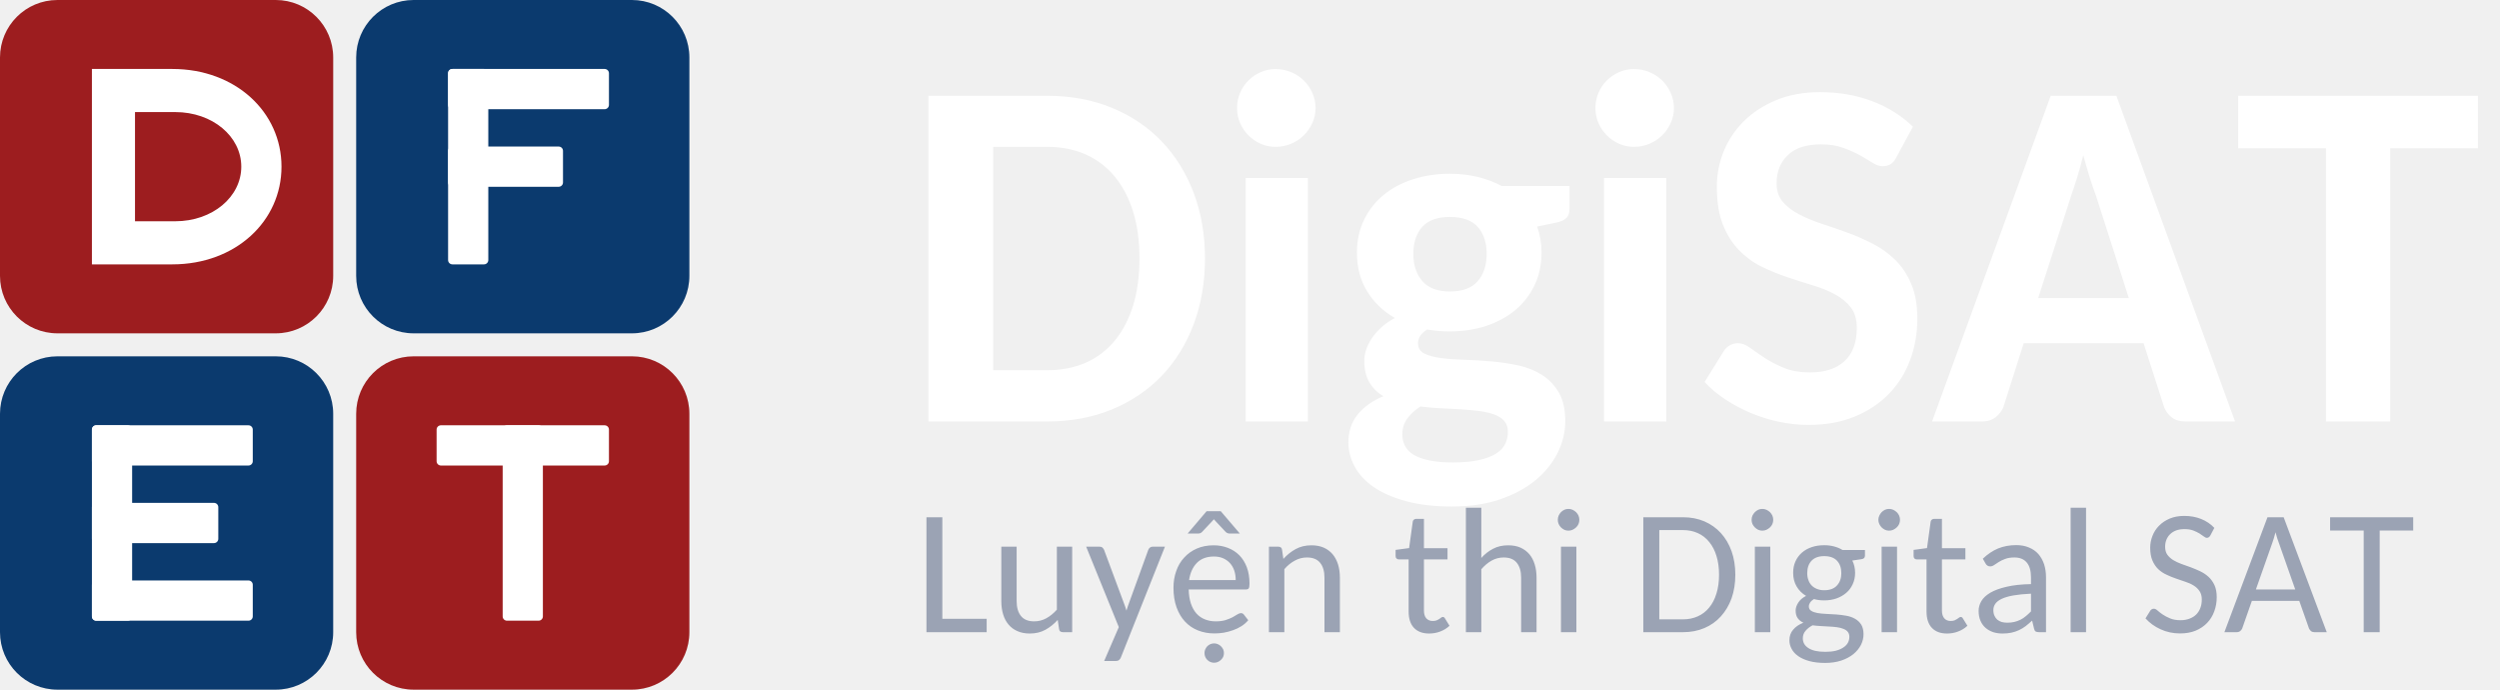
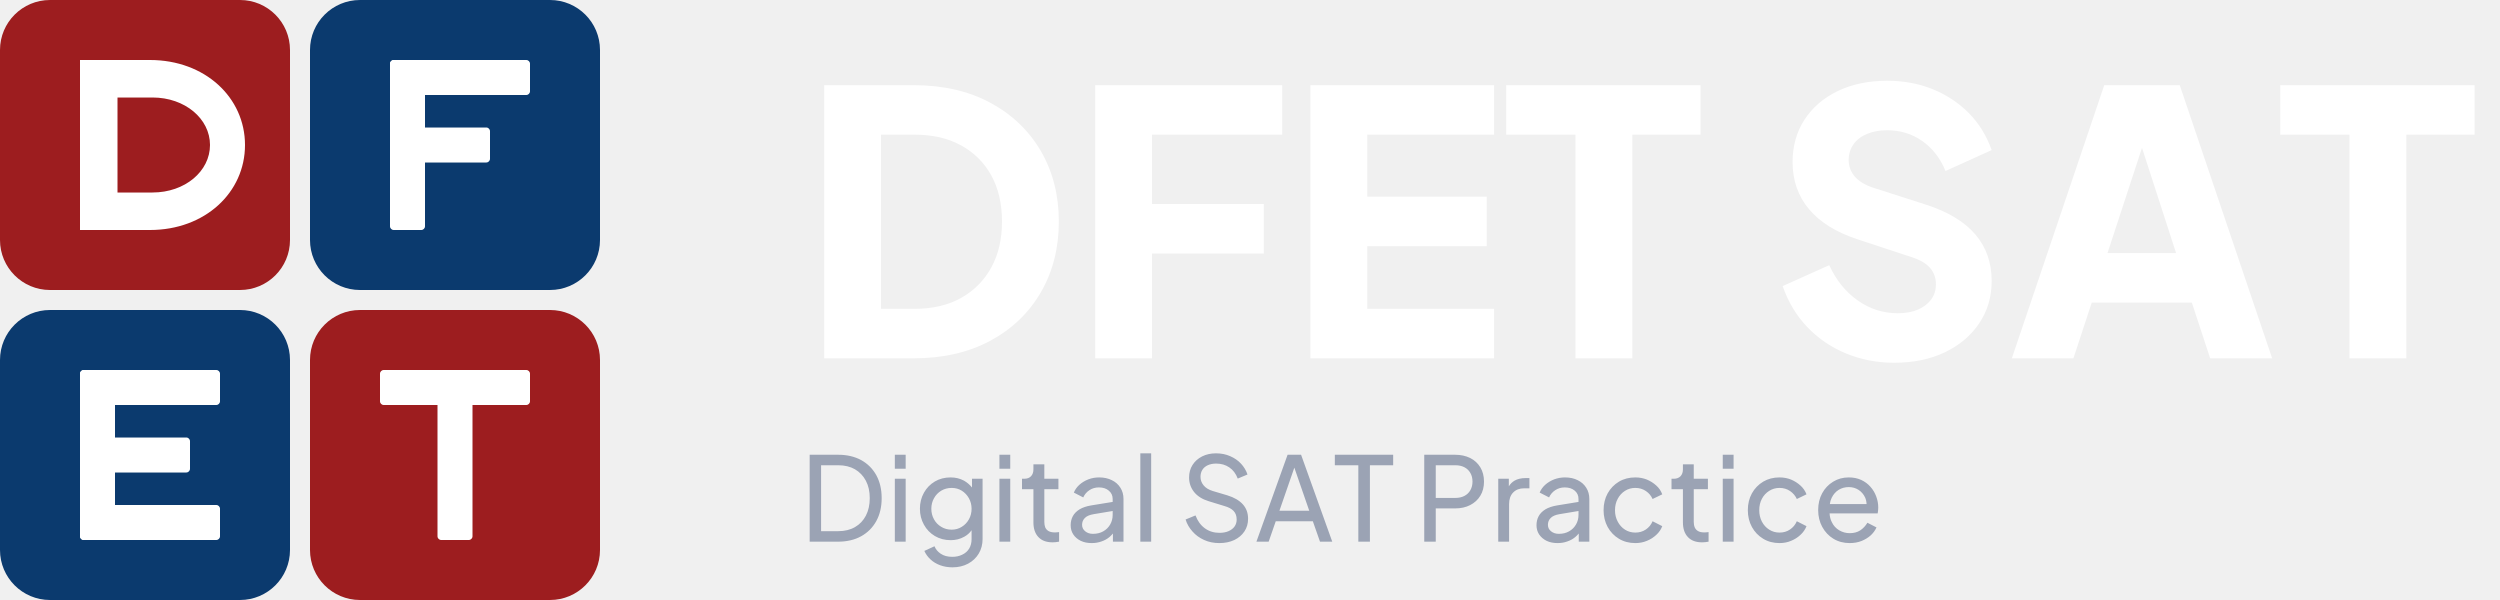
- <svg xmlns="http://www.w3.org/2000/svg" viewBox="0 0 261 72" width="261" height="72" role="img" aria-label="DigiSAT">
+ <svg xmlns="http://www.w3.org/2000/svg" viewBox="0 0 300 72" width="300" height="72" role="img" aria-label="DFET SAT — Digital SAT Practice">
  <g transform="translate(0,0) scale(0.3)">
    <rect width="116" height="116" rx="20" fill="#9D1D1F" />
    <rect x="124" width="116" height="116" rx="20" fill="#0B3A6E" />
    <rect y="124" width="116" height="116" rx="20" fill="#0B3A6E" />
    <rect x="124" y="124" width="116" height="116" rx="20" fill="#9D1D1F" />
    <path fill="#FFFFFF" fill-rule="evenodd" d="M32 24h28c22 0 38 15 38 34s-16 34-38 34H32V24Zm15 15h14c13 0 23 8.5 23 19s-10 19-23 19H47V39Z" />
    <rect x="156" y="24" width="14" height="68" rx="1.5" fill="#FFFFFF" />
    <rect x="156" y="24" width="56" height="14" rx="1.5" fill="#FFFFFF" />
    <rect x="156" y="51" width="40" height="14" rx="1.5" fill="#FFFFFF" />
    <rect x="32" y="148" width="14" height="68" rx="1.5" fill="#FFFFFF" />
    <rect x="32" y="148" width="56" height="14" rx="1.5" fill="#FFFFFF" />
    <rect x="32" y="175" width="44" height="14" rx="1.5" fill="#FFFFFF" />
    <rect x="32" y="202" width="56" height="14" rx="1.5" fill="#FFFFFF" />
    <rect x="152" y="148" width="60" height="14" rx="1.5" fill="#FFFFFF" />
    <rect x="175" y="148" width="14" height="68" rx="1.5" fill="#FFFFFF" />
  </g>
-   <path d="M125.85 26.97Q125.85 30.71 124.67 33.85Q123.49 36.98 121.33 39.24Q119.17 41.49 116.12 42.75Q113.07 44.00 109.36 44.00H96.97V10.00H109.36Q113.07 10.00 116.12 11.25Q119.17 12.51 121.33 14.76Q123.49 17.02 124.67 20.14Q125.85 23.26 125.85 26.97ZM119.01 26.97Q119.01 24.26 118.35 22.11Q117.68 19.96 116.44 18.45Q115.20 16.94 113.41 16.13Q111.61 15.33 109.36 15.33H103.73V38.65H109.36Q111.61 38.65 113.41 37.86Q115.20 37.06 116.44 35.55Q117.68 34.04 118.35 31.88Q119.01 29.71 119.01 26.97ZM129.20 44.00ZM136.60 18.58V44.00H130.10V18.58ZM137.40 11.28Q137.40 12.12 137.06 12.85Q136.73 13.58 136.17 14.13Q135.60 14.69 134.84 15.01Q134.07 15.33 133.22 15.33Q132.40 15.33 131.67 15.01Q130.94 14.69 130.39 14.13Q129.84 13.58 129.52 12.85Q129.20 12.12 129.20 11.28Q129.20 10.44 129.52 9.69Q129.84 8.95 130.39 8.40Q130.94 7.85 131.67 7.53Q132.40 7.21 133.22 7.21Q134.07 7.21 134.84 7.53Q135.60 7.85 136.17 8.40Q136.73 8.95 137.06 9.69Q137.40 10.44 137.40 11.28ZM151.43 18.14Q152.96 18.14 154.33 18.47Q155.70 18.81 156.85 19.42H163.92V21.85Q163.92 22.42 163.60 22.75Q163.28 23.08 162.54 23.24L160.54 23.65Q161.00 24.93 161.00 26.36Q161.00 28.25 160.27 29.78Q159.54 31.30 158.25 32.38Q156.96 33.45 155.20 34.03Q153.45 34.60 151.43 34.60Q150.81 34.60 150.22 34.55Q149.63 34.50 149.05 34.40Q148.10 35.01 148.10 35.83Q148.10 36.58 148.76 36.91Q149.43 37.24 150.50 37.38Q151.58 37.52 152.96 37.56Q154.34 37.60 155.79 37.73Q157.24 37.86 158.62 38.16Q160.00 38.47 161.08 39.16Q162.15 39.85 162.82 41.00Q163.48 42.16 163.48 43.97Q163.48 45.66 162.69 47.26Q161.90 48.86 160.39 50.12Q158.88 51.37 156.67 52.13Q154.47 52.88 151.66 52.88Q148.89 52.88 146.84 52.32Q144.80 51.76 143.46 50.84Q142.13 49.91 141.48 48.70Q140.83 47.48 140.83 46.18Q140.83 44.46 141.80 43.27Q142.77 42.08 144.49 41.36Q143.59 40.85 143.04 39.95Q142.49 39.06 142.49 37.68Q142.49 37.11 142.68 36.51Q142.88 35.91 143.28 35.31Q143.69 34.71 144.28 34.17Q144.87 33.63 145.69 33.20Q143.85 32.15 142.79 30.42Q141.72 28.69 141.72 26.36Q141.72 24.47 142.47 22.94Q143.21 21.42 144.50 20.36Q145.79 19.29 147.57 18.72Q149.35 18.14 151.43 18.14ZM157.49 45.08Q157.49 44.38 157.11 43.95Q156.73 43.51 156.06 43.27Q155.39 43.03 154.50 42.91Q153.60 42.80 152.59 42.73Q151.58 42.67 150.49 42.62Q149.40 42.57 148.35 42.44Q147.51 42.98 146.98 43.69Q146.46 44.41 146.46 45.36Q146.46 46.00 146.73 46.53Q147.00 47.07 147.61 47.46Q148.23 47.84 149.25 48.06Q150.27 48.28 151.78 48.28Q153.37 48.28 154.46 48.03Q155.55 47.79 156.23 47.37Q156.91 46.94 157.20 46.36Q157.49 45.77 157.49 45.08ZM151.43 30.43Q153.40 30.43 154.33 29.36Q155.27 28.28 155.27 26.51Q155.27 24.72 154.33 23.68Q153.40 22.65 151.43 22.65Q149.48 22.65 148.55 23.68Q147.61 24.72 147.61 26.51Q147.61 28.25 148.55 29.34Q149.48 30.43 151.43 30.43ZM166.63 44.00ZM174.03 18.58V44.00H167.53V18.58ZM174.83 11.28Q174.83 12.12 174.49 12.85Q174.16 13.58 173.60 14.13Q173.03 14.69 172.27 15.01Q171.50 15.33 170.65 15.33Q169.83 15.33 169.10 15.01Q168.38 14.69 167.82 14.13Q167.27 13.58 166.95 12.85Q166.63 12.12 166.63 11.28Q166.63 10.44 166.95 9.69Q167.27 8.95 167.82 8.40Q168.38 7.85 169.10 7.53Q169.83 7.21 170.65 7.21Q171.50 7.21 172.27 7.53Q173.03 7.85 173.60 8.40Q174.16 8.95 174.49 9.69Q174.83 10.44 174.83 11.28ZM198.07 16.40Q197.82 16.91 197.47 17.13Q197.13 17.35 196.61 17.35Q196.13 17.35 195.56 16.99Q195.00 16.63 194.25 16.21Q193.49 15.79 192.49 15.43Q191.49 15.07 190.19 15.07Q187.88 15.07 186.72 16.20Q185.55 17.32 185.55 19.14Q185.55 20.29 186.18 21.05Q186.81 21.80 187.85 22.35Q188.88 22.90 190.20 23.34Q191.52 23.77 192.90 24.27Q194.28 24.77 195.60 25.45Q196.92 26.13 197.96 27.15Q199.00 28.18 199.62 29.66Q200.25 31.15 200.25 33.27Q200.25 35.58 199.49 37.60Q198.74 39.62 197.28 41.12Q195.82 42.62 193.71 43.49Q191.60 44.36 188.88 44.36Q187.35 44.36 185.82 44.04Q184.30 43.72 182.89 43.13Q181.48 42.54 180.23 41.72Q178.97 40.90 178.03 39.88L180.02 36.68Q180.25 36.29 180.65 36.06Q181.05 35.83 181.51 35.83Q182.12 35.83 182.78 36.31Q183.43 36.78 184.30 37.36Q185.17 37.93 186.32 38.41Q187.47 38.88 189.06 38.88Q191.37 38.88 192.65 37.70Q193.93 36.52 193.93 34.22Q193.93 32.91 193.30 32.09Q192.67 31.28 191.65 30.73Q190.62 30.17 189.30 29.78Q187.99 29.38 186.62 28.92Q185.25 28.46 183.93 27.81Q182.61 27.15 181.59 26.08Q180.56 25.00 179.93 23.42Q179.31 21.83 179.31 19.47Q179.31 17.60 180.02 15.82Q180.74 14.05 182.12 12.66Q183.51 11.28 185.52 10.45Q187.53 9.62 190.11 9.62Q193.03 9.62 195.53 10.56Q198.02 11.51 199.79 13.23ZM233.43 44.00H228.26Q227.36 44.00 226.83 43.58Q226.29 43.16 226.03 42.52L223.88 35.83H211.36L209.24 42.49Q209.03 43.05 208.46 43.53Q207.88 44.00 207.03 44.00H201.79L214.18 10.00H221.04ZM212.87 31.12H222.34L218.89 20.37Q218.58 19.58 218.25 18.51Q217.92 17.45 217.58 16.20Q217.28 17.45 216.94 18.53Q216.61 19.60 216.33 20.39ZM258.80 10.00V15.48H249.64V44.00H242.93V15.48H233.76V10.00Z" fill="#FFFFFF" />
-   <path d="M98.42 64.60H103.05V66.00H96.76V54.00H98.42ZM106.18 57.07V62.76Q106.18 63.76 106.64 64.32Q107.09 64.87 108.01 64.87Q108.70 64.87 109.29 64.54Q109.87 64.22 110.38 63.65V57.07H111.98V66.00H111.02Q110.85 66.00 110.74 65.92Q110.63 65.84 110.61 65.67L110.47 64.72Q109.89 65.36 109.18 65.75Q108.48 66.14 107.55 66.14Q106.82 66.14 106.26 65.89Q105.71 65.65 105.34 65.21Q104.96 64.77 104.77 64.14Q104.58 63.52 104.58 62.76V57.07ZM117.07 68.63Q117.00 68.81 116.87 68.91Q116.75 69.01 116.51 69.01H115.32L116.85 65.47L113.44 57.07H114.82Q115.03 57.07 115.14 57.17Q115.25 57.27 115.31 57.40L117.39 62.99Q117.46 63.18 117.53 63.37Q117.60 63.56 117.65 63.75Q117.70 63.55 117.77 63.36Q117.84 63.16 117.91 62.97L119.93 57.40Q119.98 57.26 120.11 57.16Q120.24 57.07 120.39 57.07H121.67ZM122.56 66.00ZM126.76 56.93Q127.56 56.93 128.25 57.20Q128.93 57.46 129.44 57.97Q129.94 58.48 130.22 59.22Q130.50 59.96 130.50 60.92Q130.50 61.30 130.42 61.42Q130.34 61.54 130.12 61.54H124.15Q124.17 62.38 124.38 63.01Q124.59 63.63 124.96 64.05Q125.33 64.46 125.84 64.66Q126.35 64.87 126.98 64.87Q127.56 64.87 127.99 64.74Q128.42 64.60 128.73 64.44Q129.03 64.27 129.24 64.14Q129.45 64.01 129.61 64.01Q129.71 64.01 129.78 64.05Q129.86 64.09 129.91 64.16L130.37 64.75Q130.07 65.11 129.66 65.37Q129.25 65.63 128.79 65.79Q128.32 65.96 127.82 66.05Q127.33 66.13 126.84 66.13Q125.91 66.13 125.13 65.82Q124.34 65.51 123.77 64.90Q123.20 64.29 122.88 63.40Q122.56 62.51 122.56 61.35Q122.56 60.42 122.85 59.61Q123.13 58.80 123.68 58.21Q124.22 57.61 125.00 57.27Q125.78 56.93 126.76 56.93ZM126.79 58.10Q125.66 58.10 125.01 58.76Q124.36 59.42 124.19 60.56H129.06Q129.06 60.02 128.91 59.57Q128.75 59.11 128.46 58.79Q128.17 58.47 127.74 58.28Q127.32 58.10 126.79 58.10ZM129.49 55.70H128.41Q128.31 55.70 128.21 55.66Q128.11 55.63 128.01 55.53L126.93 54.38Q126.89 54.35 126.86 54.30Q126.82 54.26 126.78 54.21Q126.71 54.31 126.64 54.37L125.55 55.53Q125.39 55.70 125.15 55.70H124.04L126.02 53.37H127.50ZM127.83 68.18Q127.83 68.39 127.75 68.58Q127.66 68.76 127.52 68.89Q127.38 69.03 127.19 69.11Q127.01 69.19 126.81 69.19Q126.60 69.19 126.41 69.11Q126.23 69.03 126.09 68.89Q125.96 68.76 125.88 68.58Q125.80 68.39 125.80 68.18Q125.80 67.97 125.88 67.79Q125.96 67.61 126.09 67.47Q126.23 67.33 126.41 67.25Q126.60 67.17 126.81 67.17Q127.01 67.17 127.19 67.25Q127.38 67.33 127.52 67.47Q127.66 67.61 127.75 67.79Q127.83 67.97 127.83 68.18ZM132.53 66.00V57.07H133.49Q133.66 57.07 133.77 57.15Q133.88 57.22 133.90 57.40L134.04 58.35Q134.61 57.71 135.33 57.32Q136.04 56.93 136.97 56.93Q137.70 56.93 138.25 57.17Q138.81 57.42 139.18 57.86Q139.55 58.30 139.75 58.93Q139.94 59.55 139.94 60.31V66.00H138.33V60.31Q138.33 59.32 137.88 58.76Q137.43 58.20 136.50 58.20Q135.82 58.20 135.23 58.53Q134.63 58.85 134.14 59.42V66.00ZM149.26 66.14Q148.23 66.14 147.67 65.54Q147.12 64.95 147.12 63.84V58.40H146.09Q145.96 58.40 145.86 58.31Q145.76 58.22 145.76 58.05V57.41L147.17 57.22L147.55 54.47Q147.56 54.34 147.66 54.26Q147.76 54.17 147.90 54.17H148.72V57.23H151.18V58.40H148.72V63.74Q148.72 64.28 148.97 64.56Q149.23 64.83 149.63 64.83Q149.87 64.83 150.03 64.77Q150.20 64.70 150.32 64.62Q150.44 64.54 150.53 64.47Q150.61 64.41 150.69 64.41Q150.77 64.41 150.82 64.45Q150.87 64.48 150.92 64.57L151.39 65.33Q150.98 65.72 150.42 65.93Q149.87 66.14 149.26 66.14ZM153.10 66.00V53.01H154.71V58.25Q155.26 57.64 155.94 57.29Q156.62 56.93 157.52 56.93Q158.25 56.93 158.80 57.17Q159.35 57.42 159.73 57.86Q160.10 58.30 160.29 58.93Q160.48 59.55 160.48 60.31V66.00H158.87V60.31Q158.87 59.32 158.42 58.76Q157.97 58.20 157.05 58.20Q156.37 58.20 155.78 58.53Q155.20 58.86 154.71 59.43V66.00ZM162.70 66.00ZM164.64 57.07V66.00H163.03V57.07ZM164.95 54.27Q164.95 54.50 164.86 54.71Q164.77 54.91 164.61 55.06Q164.45 55.21 164.24 55.31Q164.04 55.40 163.81 55.40Q163.58 55.40 163.38 55.31Q163.18 55.21 163.03 55.06Q162.88 54.91 162.79 54.71Q162.70 54.50 162.70 54.27Q162.70 54.04 162.79 53.83Q162.88 53.63 163.03 53.47Q163.18 53.32 163.38 53.22Q163.58 53.13 163.81 53.13Q164.04 53.13 164.24 53.22Q164.45 53.32 164.61 53.47Q164.77 53.63 164.86 53.83Q164.95 54.04 164.95 54.27ZM181.24 60.00Q181.24 61.35 180.85 62.46Q180.45 63.56 179.73 64.35Q179.02 65.14 178.01 65.57Q177.00 66.00 175.77 66.00H171.63V54.00H175.77Q177.00 54.00 178.01 54.43Q179.02 54.87 179.73 55.65Q180.45 56.44 180.85 57.55Q181.24 58.66 181.24 60.00ZM179.54 60.00Q179.54 58.90 179.27 58.04Q179.01 57.18 178.51 56.58Q178.02 55.97 177.33 55.66Q176.63 55.34 175.77 55.34H173.30V64.66H175.77Q176.63 64.66 177.33 64.34Q178.02 64.03 178.51 63.43Q179.01 62.83 179.27 61.96Q179.54 61.10 179.54 60.00ZM182.94 66.00ZM184.89 57.07V66.00H183.28V57.07ZM185.20 54.27Q185.20 54.50 185.11 54.71Q185.02 54.91 184.86 55.06Q184.70 55.21 184.49 55.31Q184.29 55.40 184.06 55.40Q183.83 55.40 183.63 55.31Q183.43 55.21 183.28 55.06Q183.13 54.91 183.03 54.71Q182.94 54.50 182.94 54.27Q182.94 54.04 183.03 53.83Q183.13 53.63 183.28 53.47Q183.43 53.32 183.63 53.22Q183.83 53.13 184.06 53.13Q184.29 53.13 184.49 53.22Q184.70 53.32 184.86 53.47Q185.02 53.63 185.11 53.83Q185.20 54.04 185.20 54.27ZM190.52 56.92Q191.08 56.92 191.56 57.05Q192.05 57.18 192.44 57.42H194.78V58.01Q194.78 58.33 194.41 58.38L193.46 58.52Q193.75 59.11 193.75 59.80Q193.75 60.46 193.50 60.99Q193.26 61.52 192.83 61.89Q192.40 62.26 191.82 62.47Q191.23 62.68 190.52 62.68Q189.94 62.68 189.45 62.54Q189.18 62.71 189.05 62.91Q188.92 63.11 188.92 63.30Q188.92 63.62 189.17 63.77Q189.42 63.93 189.82 64.00Q190.22 64.07 190.73 64.09Q191.24 64.11 191.78 64.15Q192.31 64.19 192.82 64.28Q193.34 64.37 193.74 64.60Q194.14 64.82 194.39 65.21Q194.63 65.60 194.63 66.22Q194.63 66.79 194.36 67.33Q194.08 67.87 193.57 68.29Q193.05 68.71 192.31 68.96Q191.56 69.21 190.62 69.21Q189.68 69.21 188.98 69.02Q188.28 68.83 187.81 68.50Q187.34 68.17 187.12 67.74Q186.89 67.32 186.89 66.85Q186.89 66.19 187.28 65.74Q187.66 65.28 188.35 65.01Q187.97 64.84 187.76 64.54Q187.54 64.24 187.54 63.74Q187.54 63.35 187.81 62.92Q188.08 62.49 188.63 62.21Q188.00 61.84 187.64 61.22Q187.28 60.61 187.28 59.80Q187.28 59.14 187.52 58.61Q187.76 58.08 188.19 57.70Q188.62 57.32 189.22 57.12Q189.81 56.92 190.52 56.92ZM193.15 66.48Q193.15 66.16 192.98 65.96Q192.82 65.76 192.52 65.65Q192.23 65.53 191.85 65.48Q191.46 65.43 191.03 65.41Q190.61 65.38 190.16 65.36Q189.72 65.34 189.31 65.28Q188.86 65.52 188.58 65.85Q188.29 66.18 188.29 66.65Q188.29 66.95 188.43 67.21Q188.57 67.46 188.86 67.65Q189.14 67.84 189.59 67.95Q190.04 68.05 190.65 68.05Q191.25 68.05 191.72 67.94Q192.18 67.82 192.50 67.61Q192.82 67.41 192.99 67.12Q193.15 66.83 193.15 66.48ZM190.52 61.62Q191.41 61.62 191.86 61.12Q192.31 60.63 192.31 59.84Q192.31 59.02 191.86 58.54Q191.41 58.06 190.52 58.06Q189.66 58.06 189.20 58.54Q188.75 59.02 188.75 59.84Q188.75 60.23 188.87 60.55Q188.98 60.88 189.20 61.11Q189.43 61.35 189.76 61.48Q190.09 61.62 190.52 61.62ZM196.18 66.00ZM198.13 57.07V66.00H196.52V57.07ZM198.44 54.27Q198.44 54.50 198.35 54.71Q198.26 54.91 198.10 55.06Q197.94 55.21 197.73 55.31Q197.53 55.40 197.30 55.40Q197.07 55.40 196.87 55.31Q196.67 55.21 196.52 55.06Q196.37 54.91 196.28 54.71Q196.18 54.50 196.18 54.27Q196.18 54.04 196.28 53.83Q196.37 53.63 196.52 53.47Q196.67 53.32 196.87 53.22Q197.07 53.13 197.30 53.13Q197.53 53.13 197.73 53.22Q197.94 53.32 198.10 53.47Q198.26 53.63 198.35 53.83Q198.44 54.04 198.44 54.27ZM203.35 66.14Q202.32 66.14 201.76 65.54Q201.21 64.95 201.21 63.84V58.40H200.18Q200.05 58.40 199.95 58.31Q199.86 58.22 199.86 58.05V57.41L201.26 57.22L201.64 54.47Q201.66 54.34 201.75 54.26Q201.85 54.17 201.99 54.17H202.82V57.23H205.27V58.40H202.82V63.74Q202.82 64.28 203.07 64.56Q203.32 64.83 203.72 64.83Q203.96 64.83 204.13 64.77Q204.29 64.70 204.41 64.62Q204.53 64.54 204.62 64.47Q204.71 64.41 204.78 64.41Q204.86 64.41 204.91 64.45Q204.96 64.48 205.01 64.57L205.48 65.33Q205.07 65.72 204.51 65.93Q203.96 66.14 203.35 66.14ZM212.98 66.00Q212.74 66.00 212.61 65.93Q212.49 65.85 212.44 65.63L212.24 64.79Q211.89 65.11 211.56 65.37Q211.23 65.62 210.86 65.79Q210.50 65.96 210.08 66.05Q209.66 66.14 209.15 66.14Q208.63 66.14 208.18 66.00Q207.73 65.85 207.39 65.56Q207.04 65.26 206.85 64.82Q206.65 64.37 206.65 63.77Q206.65 63.24 206.94 62.75Q207.23 62.26 207.87 61.88Q208.52 61.50 209.56 61.26Q210.61 61.01 212.12 60.98V60.29Q212.12 59.25 211.68 58.73Q211.24 58.20 210.39 58.20Q209.82 58.20 209.43 58.35Q209.04 58.49 208.76 58.67Q208.48 58.84 208.27 58.99Q208.07 59.13 207.86 59.13Q207.69 59.13 207.57 59.05Q207.45 58.97 207.38 58.84L207.09 58.33Q207.83 57.62 208.68 57.26Q209.54 56.91 210.58 56.91Q211.33 56.91 211.91 57.16Q212.50 57.40 212.89 57.84Q213.28 58.29 213.49 58.91Q213.69 59.53 213.69 60.29V66.00ZM209.64 65.01Q210.04 65.01 210.38 64.93Q210.71 64.85 211.02 64.70Q211.32 64.55 211.59 64.32Q211.86 64.10 212.12 63.83V61.98Q211.05 62.03 210.30 62.16Q209.55 62.29 209.08 62.51Q208.61 62.73 208.40 63.03Q208.19 63.32 208.19 63.69Q208.19 64.04 208.31 64.29Q208.42 64.54 208.61 64.70Q208.81 64.86 209.07 64.94Q209.34 65.01 209.64 65.01ZM217.87 53.01V66.00H216.26V53.01ZM230.86 55.89Q230.72 56.15 230.49 56.15Q230.35 56.15 230.16 56.00Q229.97 55.86 229.71 55.69Q229.44 55.53 229.06 55.38Q228.68 55.24 228.15 55.24Q227.65 55.24 227.27 55.38Q226.89 55.53 226.64 55.78Q226.39 56.03 226.26 56.36Q226.13 56.69 226.13 57.08Q226.13 57.58 226.36 57.91Q226.60 58.24 226.97 58.47Q227.35 58.70 227.84 58.88Q228.32 59.05 228.82 59.23Q229.33 59.42 229.81 59.65Q230.29 59.88 230.67 60.23Q231.05 60.58 231.29 61.10Q231.52 61.61 231.52 62.35Q231.52 63.14 231.26 63.83Q231.01 64.52 230.52 65.03Q230.03 65.54 229.32 65.84Q228.61 66.13 227.69 66.13Q226.59 66.13 225.66 65.70Q224.73 65.28 224.08 64.56L224.57 63.77Q224.63 63.67 224.73 63.61Q224.82 63.55 224.95 63.55Q225.13 63.55 225.34 63.74Q225.55 63.93 225.87 64.15Q226.19 64.37 226.65 64.56Q227.10 64.75 227.73 64.75Q228.26 64.75 228.67 64.59Q229.08 64.44 229.37 64.16Q229.66 63.87 229.81 63.47Q229.96 63.08 229.96 62.59Q229.96 62.05 229.72 61.71Q229.49 61.36 229.11 61.13Q228.73 60.89 228.25 60.74Q227.76 60.58 227.26 60.40Q226.76 60.23 226.28 60.00Q225.79 59.78 225.41 59.42Q225.03 59.05 224.80 58.51Q224.57 57.97 224.57 57.17Q224.57 56.54 224.81 55.94Q225.04 55.34 225.50 54.88Q225.95 54.42 226.61 54.14Q227.27 53.86 228.13 53.86Q229.09 53.86 229.89 54.18Q230.69 54.50 231.27 55.11ZM243.01 66.00H241.72Q241.50 66.00 241.37 65.89Q241.24 65.78 241.16 65.62L240.14 62.73H235.19L234.18 65.61Q234.12 65.76 233.97 65.88Q233.82 66.00 233.61 66.00H232.32L236.82 54.00H238.51ZM235.61 61.54H239.72L238.02 56.71Q237.93 56.49 237.84 56.20Q237.75 55.91 237.66 55.57Q237.57 55.92 237.48 56.21Q237.39 56.50 237.31 56.72ZM252.04 54.00V55.39H248.54V66.00H246.87V55.39H243.36V54.00Z" fill="#9BA3B4" />
+   <path d="M98.9 43V10.22H109.6Q114.92 10.22 118.84 12.33Q122.75 14.44 124.91 18.14Q127.06 21.84 127.06 26.59Q127.06 31.34 124.91 35.06Q122.75 38.78 118.84 40.89Q114.92 43 109.6 43ZM105.72 37.06H109.77Q112.98 37.06 115.32 35.76Q117.65 34.46 118.95 32.11Q120.24 29.76 120.24 26.59Q120.24 23.38 118.95 21.04Q117.65 18.71 115.32 17.44Q112.98 16.16 109.77 16.16H105.72ZM131.42 43V10.22H153.86V16.16H138.24V24.48H151.66V30.42H138.24V43ZM157.25 43V10.22H179.29V16.16H164.07V23.6H178.41V29.54H164.07V37.06H179.29V43ZM189.06 43V16.16H180.74V10.22H204.06V16.16H195.88V43ZM227.3 43.53Q224.22 43.53 221.51 42.41Q218.8 41.28 216.85 39.22Q214.89 37.15 213.92 34.33L219.51 31.82Q220.74 34.51 222.92 36.05Q225.1 37.59 227.74 37.59Q229.14 37.59 230.16 37.15Q231.17 36.71 231.74 35.94Q232.31 35.17 232.31 34.11Q232.31 32.97 231.61 32.15Q230.9 31.34 229.41 30.86L222.98 28.74Q219.07 27.47 217.09 25.11Q215.11 22.76 215.11 19.46Q215.11 16.56 216.54 14.36Q217.97 12.16 220.54 10.92Q223.12 9.69 226.46 9.69Q229.41 9.69 231.92 10.7Q234.42 11.72 236.25 13.56Q238.08 15.41 239 18.01L233.46 20.52Q232.53 18.23 230.68 16.93Q228.84 15.63 226.46 15.63Q225.1 15.63 224.04 16.07Q222.98 16.51 222.41 17.33Q221.84 18.14 221.84 19.2Q221.84 20.34 222.59 21.2Q223.34 22.06 224.83 22.54L231.12 24.56Q235.08 25.84 237.04 28.13Q239 30.42 239 33.72Q239 36.58 237.5 38.8Q236.01 41.02 233.39 42.27Q230.77 43.53 227.3 43.53ZM241.42 43 252.51 10.22H261.57L272.66 43H265.22L263.02 36.31H251.01L248.81 43ZM252.9 30.37H261.13L257.04 17.74ZM281.94 43V16.16H273.63V10.22H296.95V16.16H288.76V43Z" fill="#FFFFFF" />
+   <path d="M97.16 65V54.57H100.58Q102.16 54.57 103.34 55.21Q104.51 55.86 105.16 57.03Q105.8 58.2 105.8 59.78Q105.8 61.35 105.16 62.52Q104.51 63.7 103.34 64.35Q102.16 65 100.58 65ZM98.53 63.74H100.59Q101.75 63.74 102.6 63.25Q103.45 62.76 103.91 61.87Q104.37 60.98 104.37 59.78Q104.37 58.56 103.9 57.68Q103.43 56.8 102.59 56.31Q101.74 55.83 100.59 55.83H98.53ZM107.38 65V57.45H108.68V65ZM107.38 56.25V54.57H108.68V56.25ZM114.3 68.08Q113.5 68.08 112.82 67.83Q112.14 67.58 111.66 67.13Q111.18 66.69 110.92 66.11L112.14 65.55Q112.34 66.08 112.89 66.45Q113.44 66.82 114.28 66.82Q114.93 66.82 115.45 66.57Q115.98 66.33 116.29 65.85Q116.59 65.36 116.59 64.68V63.63Q116.24 64.12 115.71 64.41Q114.97 64.82 114.09 64.82Q113.02 64.82 112.18 64.32Q111.34 63.82 110.87 62.96Q110.39 62.1 110.39 61.05Q110.39 59.99 110.87 59.13Q111.34 58.28 112.18 57.78Q113.01 57.29 114.07 57.29Q114.96 57.29 115.68 57.68Q116.24 58 116.64 58.5V57.45H117.91V64.68Q117.91 65.66 117.45 66.43Q116.99 67.2 116.17 67.64Q115.35 68.08 114.3 68.08ZM114.2 63.56Q114.87 63.56 115.41 63.22Q115.95 62.89 116.27 62.32Q116.59 61.75 116.59 61.05Q116.59 60.37 116.27 59.79Q115.95 59.22 115.41 58.88Q114.87 58.55 114.2 58.55Q113.51 58.55 112.95 58.88Q112.39 59.22 112.08 59.79Q111.76 60.35 111.76 61.05Q111.76 61.75 112.08 62.32Q112.39 62.89 112.95 63.22Q113.5 63.56 114.2 63.56ZM119.93 65V57.45H121.23V65ZM119.93 56.25V54.57H121.23V56.25ZM126.31 65.08Q125.2 65.08 124.61 64.45Q124.01 63.82 124.01 62.68V58.7H122.64V57.45H122.92Q123.43 57.45 123.72 57.15Q124.01 56.84 124.01 56.33V55.72H125.32V57.45H127.01V58.7H125.32V62.63Q125.32 63.01 125.43 63.29Q125.55 63.57 125.83 63.73Q126.11 63.89 126.58 63.89Q126.67 63.89 126.82 63.88Q126.97 63.87 127.09 63.85V65Q126.91 65.04 126.69 65.06Q126.46 65.08 126.31 65.08ZM131 65.17Q130.26 65.17 129.69 64.9Q129.12 64.62 128.8 64.14Q128.48 63.66 128.48 63.03Q128.48 62.42 128.74 61.94Q129 61.46 129.55 61.12Q130.1 60.79 130.94 60.65L133.52 60.23V59.88Q133.52 59.26 133.06 58.88Q132.61 58.49 131.87 58.49Q131.22 58.49 130.73 58.82Q130.23 59.15 129.99 59.69L128.86 59.11Q129.07 58.59 129.53 58.17Q129.99 57.76 130.61 57.52Q131.22 57.29 131.9 57.29Q132.76 57.29 133.42 57.62Q134.08 57.94 134.45 58.53Q134.82 59.11 134.82 59.88V65H133.55V64.02Q133.37 64.24 133.14 64.44Q132.74 64.78 132.19 64.97Q131.64 65.17 131 65.17ZM133.52 61.32 131.24 61.7Q130.51 61.82 130.18 62.16Q129.85 62.49 129.85 62.98Q129.85 63.45 130.22 63.75Q130.59 64.06 131.15 64.06Q131.87 64.06 132.39 63.76Q132.92 63.46 133.22 62.94Q133.52 62.42 133.52 61.79ZM136.84 65V54.4H138.14V65ZM146.32 65.17Q145.32 65.17 144.5 64.8Q143.67 64.43 143.1 63.78Q142.52 63.14 142.27 62.34L143.46 61.85Q143.84 62.86 144.59 63.4Q145.34 63.94 146.34 63.94Q146.96 63.94 147.42 63.74Q147.88 63.54 148.14 63.19Q148.4 62.83 148.4 62.35Q148.4 61.7 148.03 61.31Q147.66 60.93 146.95 60.73L145.03 60.14Q143.89 59.79 143.29 59.04Q142.69 58.28 142.69 57.3Q142.69 56.45 143.1 55.8Q143.52 55.14 144.25 54.77Q144.99 54.4 145.92 54.4Q146.86 54.4 147.62 54.74Q148.39 55.07 148.92 55.64Q149.45 56.21 149.7 56.94L148.53 57.43Q148.19 56.54 147.52 56.09Q146.85 55.63 145.94 55.63Q145.38 55.63 144.95 55.82Q144.52 56.01 144.29 56.37Q144.06 56.73 144.06 57.22Q144.06 57.79 144.43 58.24Q144.79 58.69 145.53 58.92L147.28 59.44Q148.51 59.82 149.14 60.52Q149.77 61.22 149.77 62.26Q149.77 63.11 149.33 63.77Q148.89 64.43 148.12 64.8Q147.34 65.17 146.32 65.17ZM150.77 65 154.51 54.57H156.13L159.87 65H158.4L157.54 62.55H153.09L152.24 65ZM153.53 61.29H157.11L155.32 56.12ZM163 65V55.83H160.18V54.57H167.18V55.83H164.39V65ZM170.91 65V54.57H174.6Q175.63 54.57 176.42 54.96Q177.2 55.35 177.64 56.08Q178.08 56.81 178.08 57.79Q178.08 58.77 177.64 59.49Q177.2 60.21 176.42 60.61Q175.65 61.01 174.6 61.01H172.29V65ZM172.29 59.75H174.64Q175.27 59.75 175.73 59.51Q176.19 59.27 176.44 58.83Q176.7 58.38 176.7 57.79Q176.7 57.19 176.44 56.75Q176.19 56.31 175.73 56.07Q175.27 55.83 174.64 55.83H172.29ZM179.79 65V57.45H181.06V58.36Q181.32 57.93 181.74 57.68Q182.28 57.37 183.07 57.37H183.53V58.6H182.87Q182.07 58.6 181.58 59.1Q181.09 59.6 181.09 60.51V65ZM186.9 65.17Q186.16 65.17 185.59 64.9Q185.03 64.62 184.7 64.14Q184.38 63.66 184.38 63.03Q184.38 62.42 184.64 61.94Q184.9 61.46 185.45 61.12Q186.01 60.79 186.85 60.65L189.42 60.23V59.88Q189.42 59.26 188.97 58.88Q188.51 58.49 187.77 58.49Q187.13 58.49 186.63 58.82Q186.13 59.15 185.89 59.69L184.76 59.11Q184.97 58.59 185.43 58.17Q185.89 57.76 186.51 57.52Q187.13 57.29 187.8 57.29Q188.67 57.29 189.32 57.62Q189.98 57.94 190.35 58.53Q190.72 59.11 190.72 59.88V65H189.45V64.02Q189.27 64.24 189.04 64.44Q188.64 64.78 188.09 64.97Q187.55 65.17 186.9 65.17ZM189.42 61.32 187.14 61.7Q186.41 61.82 186.08 62.16Q185.75 62.49 185.75 62.98Q185.75 63.45 186.12 63.75Q186.5 64.06 187.06 64.06Q187.77 64.06 188.29 63.76Q188.82 63.46 189.12 62.94Q189.42 62.42 189.42 61.79ZM196.24 65.17Q195.13 65.17 194.27 64.65Q193.41 64.13 192.92 63.24Q192.43 62.34 192.43 61.22Q192.43 60.09 192.92 59.2Q193.41 58.32 194.27 57.8Q195.13 57.29 196.24 57.29Q196.98 57.29 197.63 57.55Q198.27 57.82 198.76 58.27Q199.25 58.71 199.47 59.32L198.31 59.88Q198.05 59.29 197.5 58.92Q196.95 58.55 196.24 58.55Q195.55 58.55 195 58.9Q194.45 59.25 194.13 59.85Q193.8 60.45 193.8 61.23Q193.8 61.99 194.13 62.6Q194.45 63.21 195 63.56Q195.55 63.91 196.24 63.91Q196.95 63.91 197.5 63.54Q198.05 63.17 198.31 62.55L199.47 63.14Q199.25 63.73 198.76 64.18Q198.27 64.64 197.63 64.9Q196.98 65.17 196.24 65.17ZM204.25 65.08Q203.14 65.08 202.55 64.45Q201.95 63.82 201.95 62.68V58.7H200.58V57.45H200.86Q201.36 57.45 201.66 57.15Q201.95 56.84 201.95 56.33V55.72H203.25V57.45H204.95V58.7H203.25V62.63Q203.25 63.01 203.37 63.29Q203.49 63.57 203.77 63.73Q204.05 63.89 204.51 63.89Q204.61 63.89 204.76 63.88Q204.91 63.87 205.03 63.85V65Q204.85 65.04 204.63 65.06Q204.4 65.08 204.25 65.08ZM206.73 65V57.45H208.03V65ZM206.73 56.25V54.57H208.03V56.25ZM213.54 65.17Q212.44 65.17 211.58 64.65Q210.72 64.13 210.23 63.24Q209.74 62.34 209.74 61.22Q209.74 60.09 210.23 59.2Q210.72 58.32 211.58 57.8Q212.44 57.29 213.54 57.29Q214.29 57.29 214.93 57.55Q215.57 57.82 216.06 58.27Q216.55 58.71 216.78 59.32L215.62 59.88Q215.35 59.29 214.8 58.92Q214.26 58.55 213.54 58.55Q212.86 58.55 212.31 58.9Q211.75 59.25 211.43 59.85Q211.11 60.45 211.11 61.23Q211.11 61.99 211.43 62.6Q211.75 63.21 212.31 63.56Q212.86 63.91 213.54 63.91Q214.26 63.91 214.8 63.54Q215.35 63.17 215.62 62.55L216.78 63.14Q216.55 63.73 216.06 64.18Q215.57 64.64 214.93 64.9Q214.29 65.17 213.54 65.17ZM221.96 65.17Q220.87 65.17 220.01 64.65Q219.16 64.13 218.67 63.23Q218.18 62.33 218.18 61.21Q218.18 60.07 218.66 59.19Q219.14 58.31 219.98 57.8Q220.81 57.29 221.85 57.29Q222.69 57.29 223.34 57.59Q223.99 57.89 224.44 58.4Q224.9 58.91 225.14 59.56Q225.39 60.21 225.39 60.91Q225.39 61.07 225.37 61.26Q225.35 61.44 225.32 61.61H219.55Q219.58 62.2 219.82 62.66Q220.12 63.29 220.71 63.64Q221.29 63.98 221.97 63.98Q222.73 63.98 223.25 63.63Q223.76 63.28 224.09 62.73L225.18 63.29Q224.95 63.81 224.49 64.24Q224.02 64.66 223.38 64.92Q222.74 65.17 221.96 65.17ZM219.58 60.49H223.99Q223.97 60.06 223.81 59.69Q223.54 59.12 223.02 58.78Q222.5 58.45 221.85 58.45Q221.19 58.45 220.64 58.78Q220.1 59.12 219.8 59.74Q219.63 60.09 219.58 60.49Z" fill="#9BA3B4" />
</svg>
